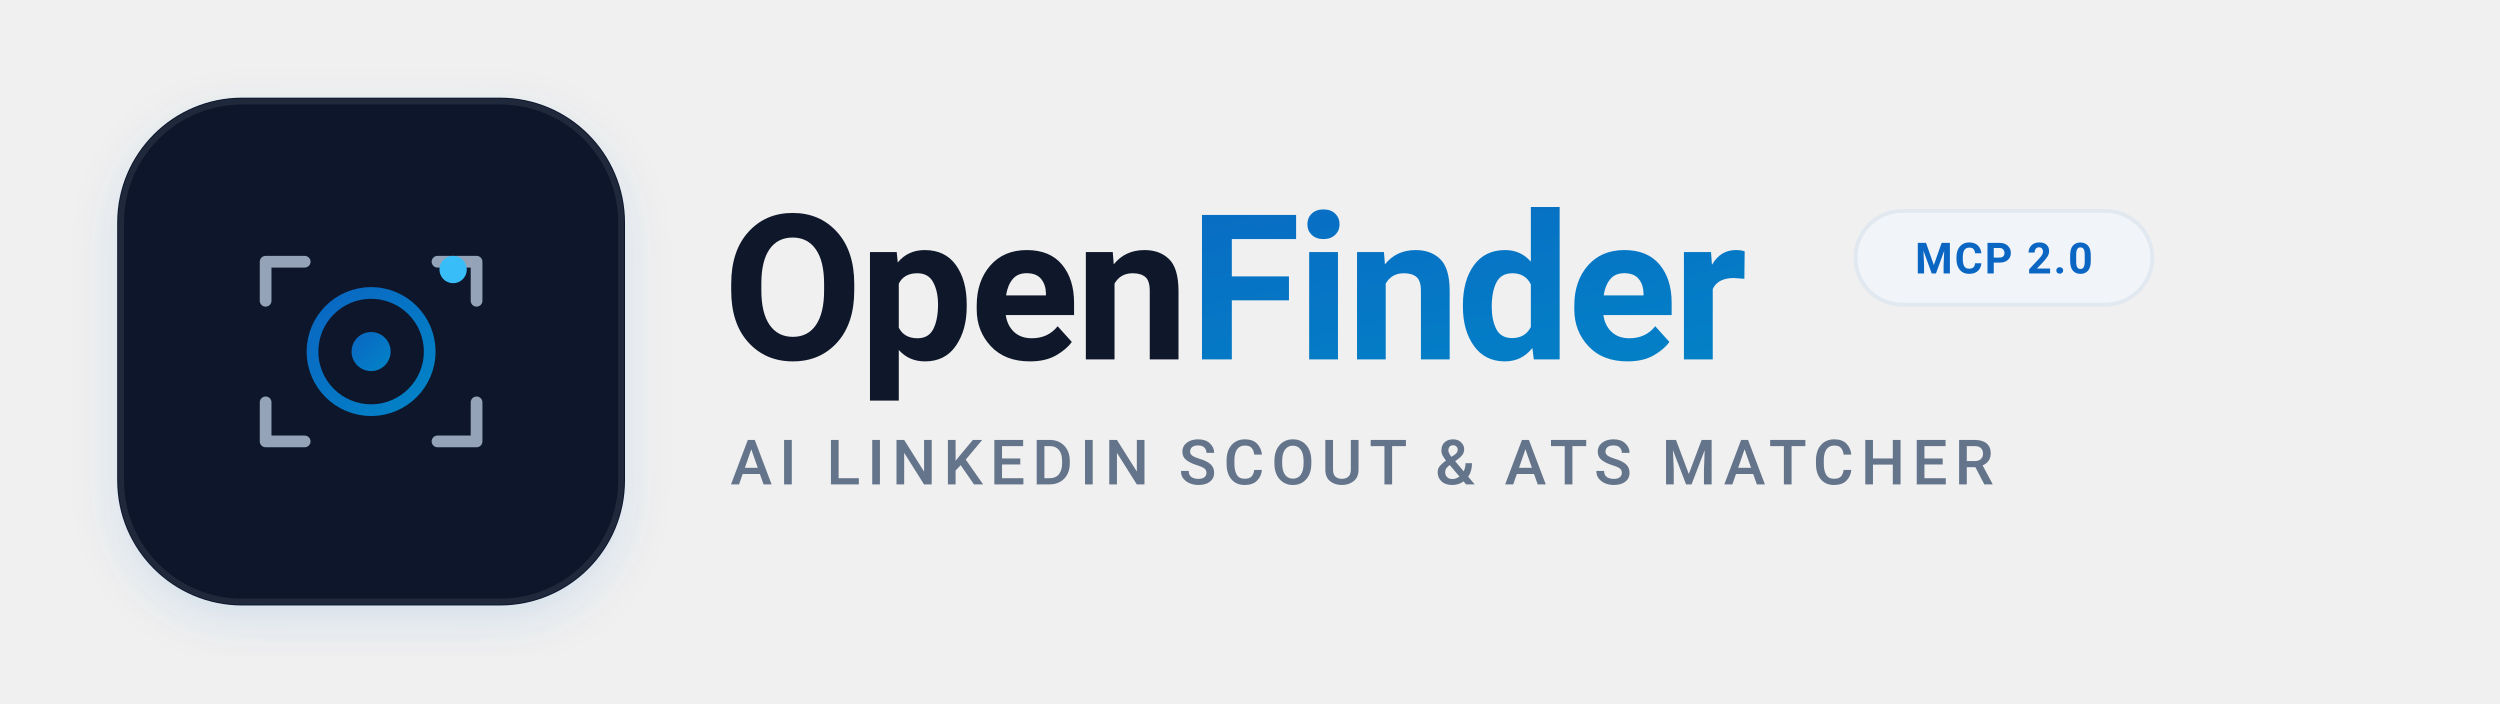
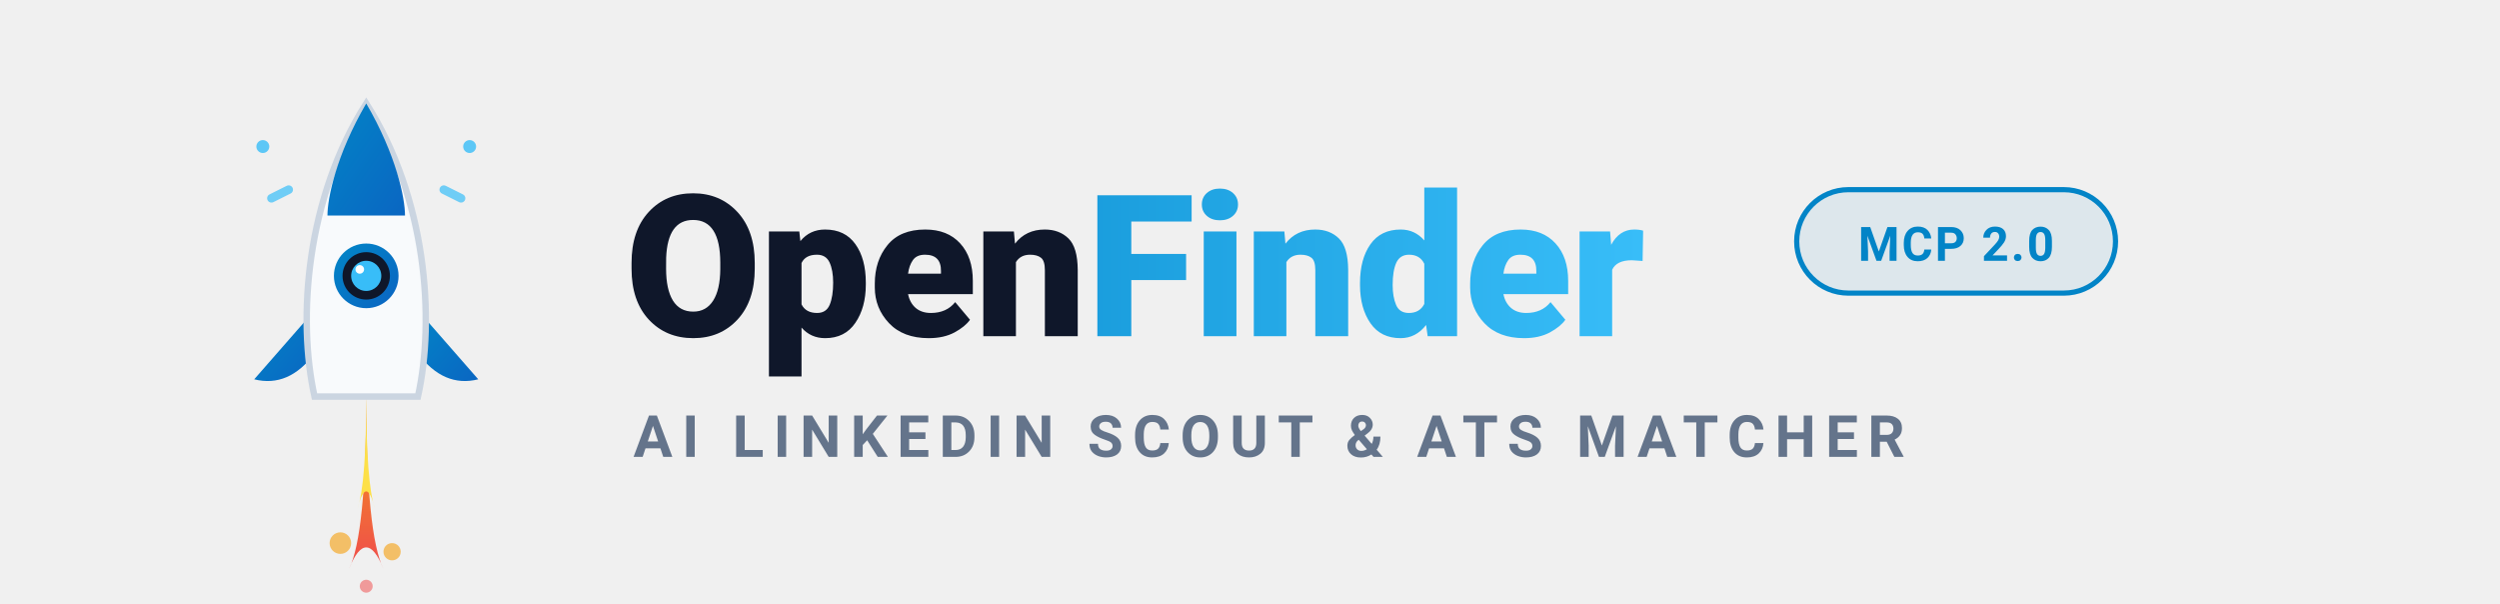
- <svg xmlns="http://www.w3.org/2000/svg" viewBox="0 0 640 180" width="100%" height="100%">
+ <svg xmlns="http://www.w3.org/2000/svg" viewBox="0 0 580 140" width="100%" height="100%">
  <defs>
-     <linearGradient id="finderGradient" x1="0%" y1="0%" x2="100%" y2="100%">
-       <stop offset="0%" stop-color="#0A66C2" />
-       <stop offset="100%" stop-color="#0284C7" />
+     <style>
+       .brand-title {
+         fill: #0F172A;
+       }
+       .tagline-text {
+         fill: #64748B;
+       }
+       .badge-bg {
+         fill: #0284C7;
+         fill-opacity: 0.08;
+         stroke: #0284C7;
+       }
+       .badge-text {
+         fill: #0284C7;
+       }
+       @media (prefers-color-scheme: dark) {
+         .brand-title {
+           fill: #F8FAFC;
+         }
+         .tagline-text {
+           fill: #94A3B8;
+         }
+         .badge-bg {
+           fill: #38BDF8;
+           fill-opacity: 0.15;
+           stroke: #38BDF8;
+         }
+         .badge-text {
+           fill: #38BDF8;
+         }
+       }
+     </style>
+     <linearGradient id="rocketBlue" x1="0%" y1="0%" x2="100%" y2="100%">
+       <stop offset="0%" stop-color="#0284C7" />
+       <stop offset="100%" stop-color="#0A66C2" />
    </linearGradient>
-     <filter id="softShadow" x="-10%" y="-10%" width="120%" height="120%">
-       <feDropShadow dx="0" dy="4" stdDeviation="6" flood-color="#0A66C2" flood-opacity="0.12" />
-     </filter>
+     <linearGradient id="flameGrad" x1="0%" y1="0%" x2="0%" y2="100%">
+       <stop offset="0%" stop-color="#F59E0B" />
+       <stop offset="100%" stop-color="#EF4444" />
+     </linearGradient>
+     <linearGradient id="textGrad" x1="0%" y1="0%" x2="100%" y2="0%">
+       <stop offset="0%" stop-color="#0284C7" />
+       <stop offset="100%" stop-color="#38BDF8" />
+     </linearGradient>
  </defs>
-   <g transform="translate(30, 25)">
-     <rect x="0" y="0" width="130" height="130" rx="32" fill="#0F172A" filter="url(#softShadow)" />
-     <rect x="1" y="1" width="128" height="128" rx="31" fill="none" stroke="rgba(255,255,255,0.08)" stroke-width="1.5" />
-     <path d="M38 52 V42 H48" fill="none" stroke="#94A3B8" stroke-width="3" stroke-linecap="round" stroke-linejoin="round" />
-     <path d="M82 42 H92 V52" fill="none" stroke="#94A3B8" stroke-width="3" stroke-linecap="round" stroke-linejoin="round" />
-     <path d="M38 78 V88 H48" fill="none" stroke="#94A3B8" stroke-width="3" stroke-linecap="round" stroke-linejoin="round" />
-     <path d="M82 88 H92 V78" fill="none" stroke="#94A3B8" stroke-width="3" stroke-linecap="round" stroke-linejoin="round" />
-     <circle cx="65" cy="65" r="15" fill="none" stroke="url(#finderGradient)" stroke-width="3" />
-     <circle cx="65" cy="65" r="5" fill="url(#finderGradient)" />
-     <circle cx="86" cy="44" r="3.5" fill="#38BDF8" />
+   <g transform="translate(45, 10)">
+     <path d="M 40 82 Q 40 114 36 122 Q 40 112 44 122 Q 40 114 40 82 Z" fill="url(#flameGrad)" opacity="0.95" />
+     <path d="M 40 82 Q 40 102 38 108 Q 40 100 42 108 Q 40 102 40 82 Z" fill="#FDE047" />
+     <circle cx="34" cy="116" r="2.5" fill="#F59E0B" opacity="0.6" />
+     <circle cx="46" cy="118" r="2" fill="#F59E0B" opacity="0.6" />
+     <circle cx="40" cy="126" r="1.5" fill="#EF4444" opacity="0.5" />
+     <path d="M 28 62 L 14 78 Q 22 80 28 72 Z" fill="url(#rocketBlue)" />
+     <path d="M 52 62 L 66 78 Q 58 80 52 72 Z" fill="url(#rocketBlue)" />
+     <path d="M 40 14 C 26 36 24 64 28 82 L 52 82 C 56 64 54 36 40 14 Z" fill="#F8FAFC" stroke="#CBD5E1" stroke-width="1.5" />
+     <path d="M 40 14 C 33 26 31 36 31 40 L 49 40 C 49 36 47 26 40 14 Z" fill="url(#rocketBlue)" />
+     <circle cx="40" cy="54" r="6.5" fill="#0F172A" stroke="url(#rocketBlue)" stroke-width="2" />
+     <circle cx="40" cy="54" r="3.5" fill="#38BDF8" />
+     <circle cx="38.5" cy="52.5" r="1" fill="#FFFFFF" />
+     <path d="M 18 36 L 22 34" stroke="#38BDF8" stroke-width="2" stroke-linecap="round" opacity="0.7" />
+     <path d="M 62 36 L 58 34" stroke="#38BDF8" stroke-width="2" stroke-linecap="round" opacity="0.7" />
+     <circle cx="16" cy="24" r="1.5" fill="#38BDF8" opacity="0.8" />
+     <circle cx="64" cy="24" r="1.5" fill="#38BDF8" opacity="0.8" />
  </g>
-   <g transform="translate(185, 30)">
-     <text x="0" y="62" font-family="-apple-system, BlinkMacSystemFont, 'Segoe UI', Roboto, Helvetica, Arial, sans-serif" font-size="52" font-weight="700" fill="#0F172A" letter-spacing="-1">
-       Open<tspan fill="url(#finderGradient)">Finder</tspan>
+   <g transform="translate(145, 20)">
+     <text x="0" y="58" class="brand-title" font-family="-apple-system, BlinkMacSystemFont, 'Segoe UI', Roboto, 'Inter', sans-serif" font-size="46" font-weight="800" letter-spacing="-0.5">
+       Open<tspan fill="url(#textGrad)">Finder</tspan>
    </text>
-     <rect x="290" y="24" width="76" height="24" rx="12" fill="#F1F5F9" stroke="#E2E8F0" stroke-width="1" />
-     <text x="328" y="40" font-family="-apple-system, BlinkMacSystemFont, 'Segoe UI', Roboto, sans-serif" font-size="11" font-weight="700" fill="#0A66C2" text-anchor="middle" letter-spacing="0.5">MCP 2.0</text>
-     <text x="2" y="94" font-family="-apple-system, BlinkMacSystemFont, 'Segoe UI', Roboto, sans-serif" font-size="16" font-weight="500" fill="#64748B" letter-spacing="1.8">
+     <rect x="272" y="24" width="74" height="24" rx="12" class="badge-bg" stroke-width="1.2" />
+     <text x="309" y="40.5" class="badge-text" font-family="-apple-system, BlinkMacSystemFont, 'Segoe UI', Roboto, 'Inter', sans-serif" font-size="11" font-weight="700" text-anchor="middle" letter-spacing="0.5">MCP 2.0</text>
+     <text x="2" y="86" class="tagline-text" font-family="-apple-system, BlinkMacSystemFont, 'Segoe UI', Roboto, 'Inter', sans-serif" font-size="13.5" font-weight="600" letter-spacing="2.2">
      AI LINKEDIN SCOUT &amp; ATS MATCHER
    </text>
  </g>
</svg>
